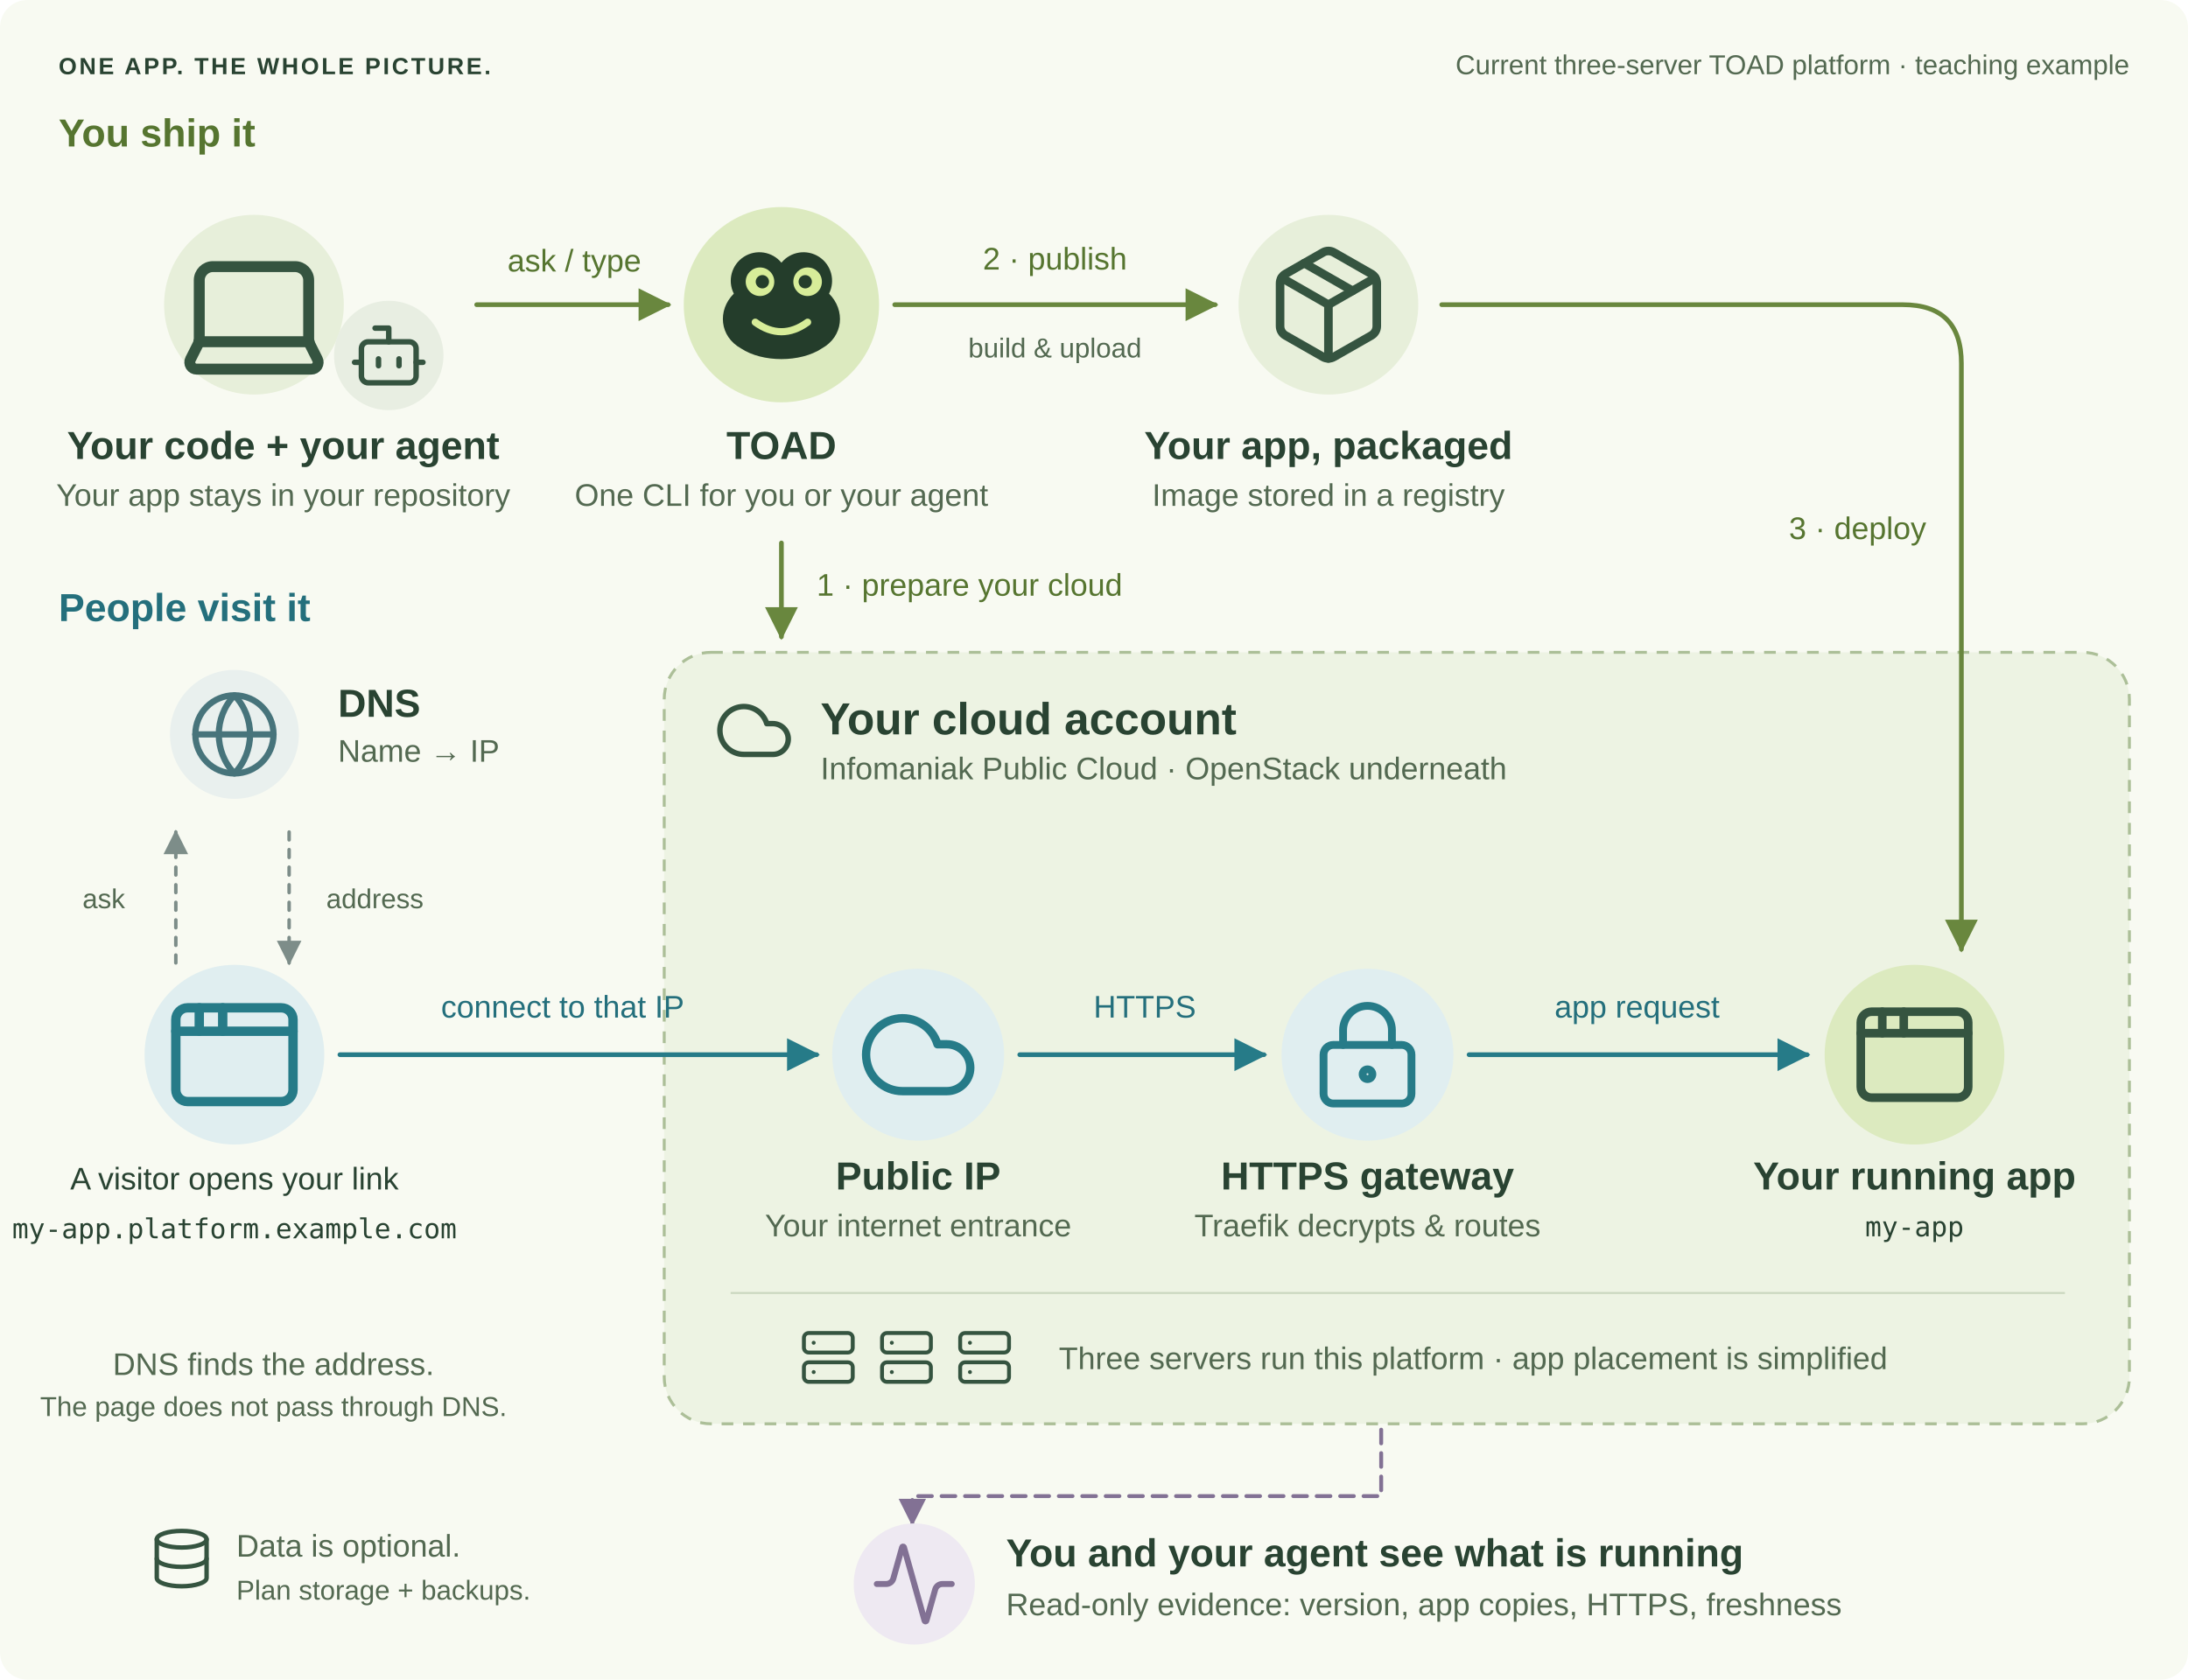
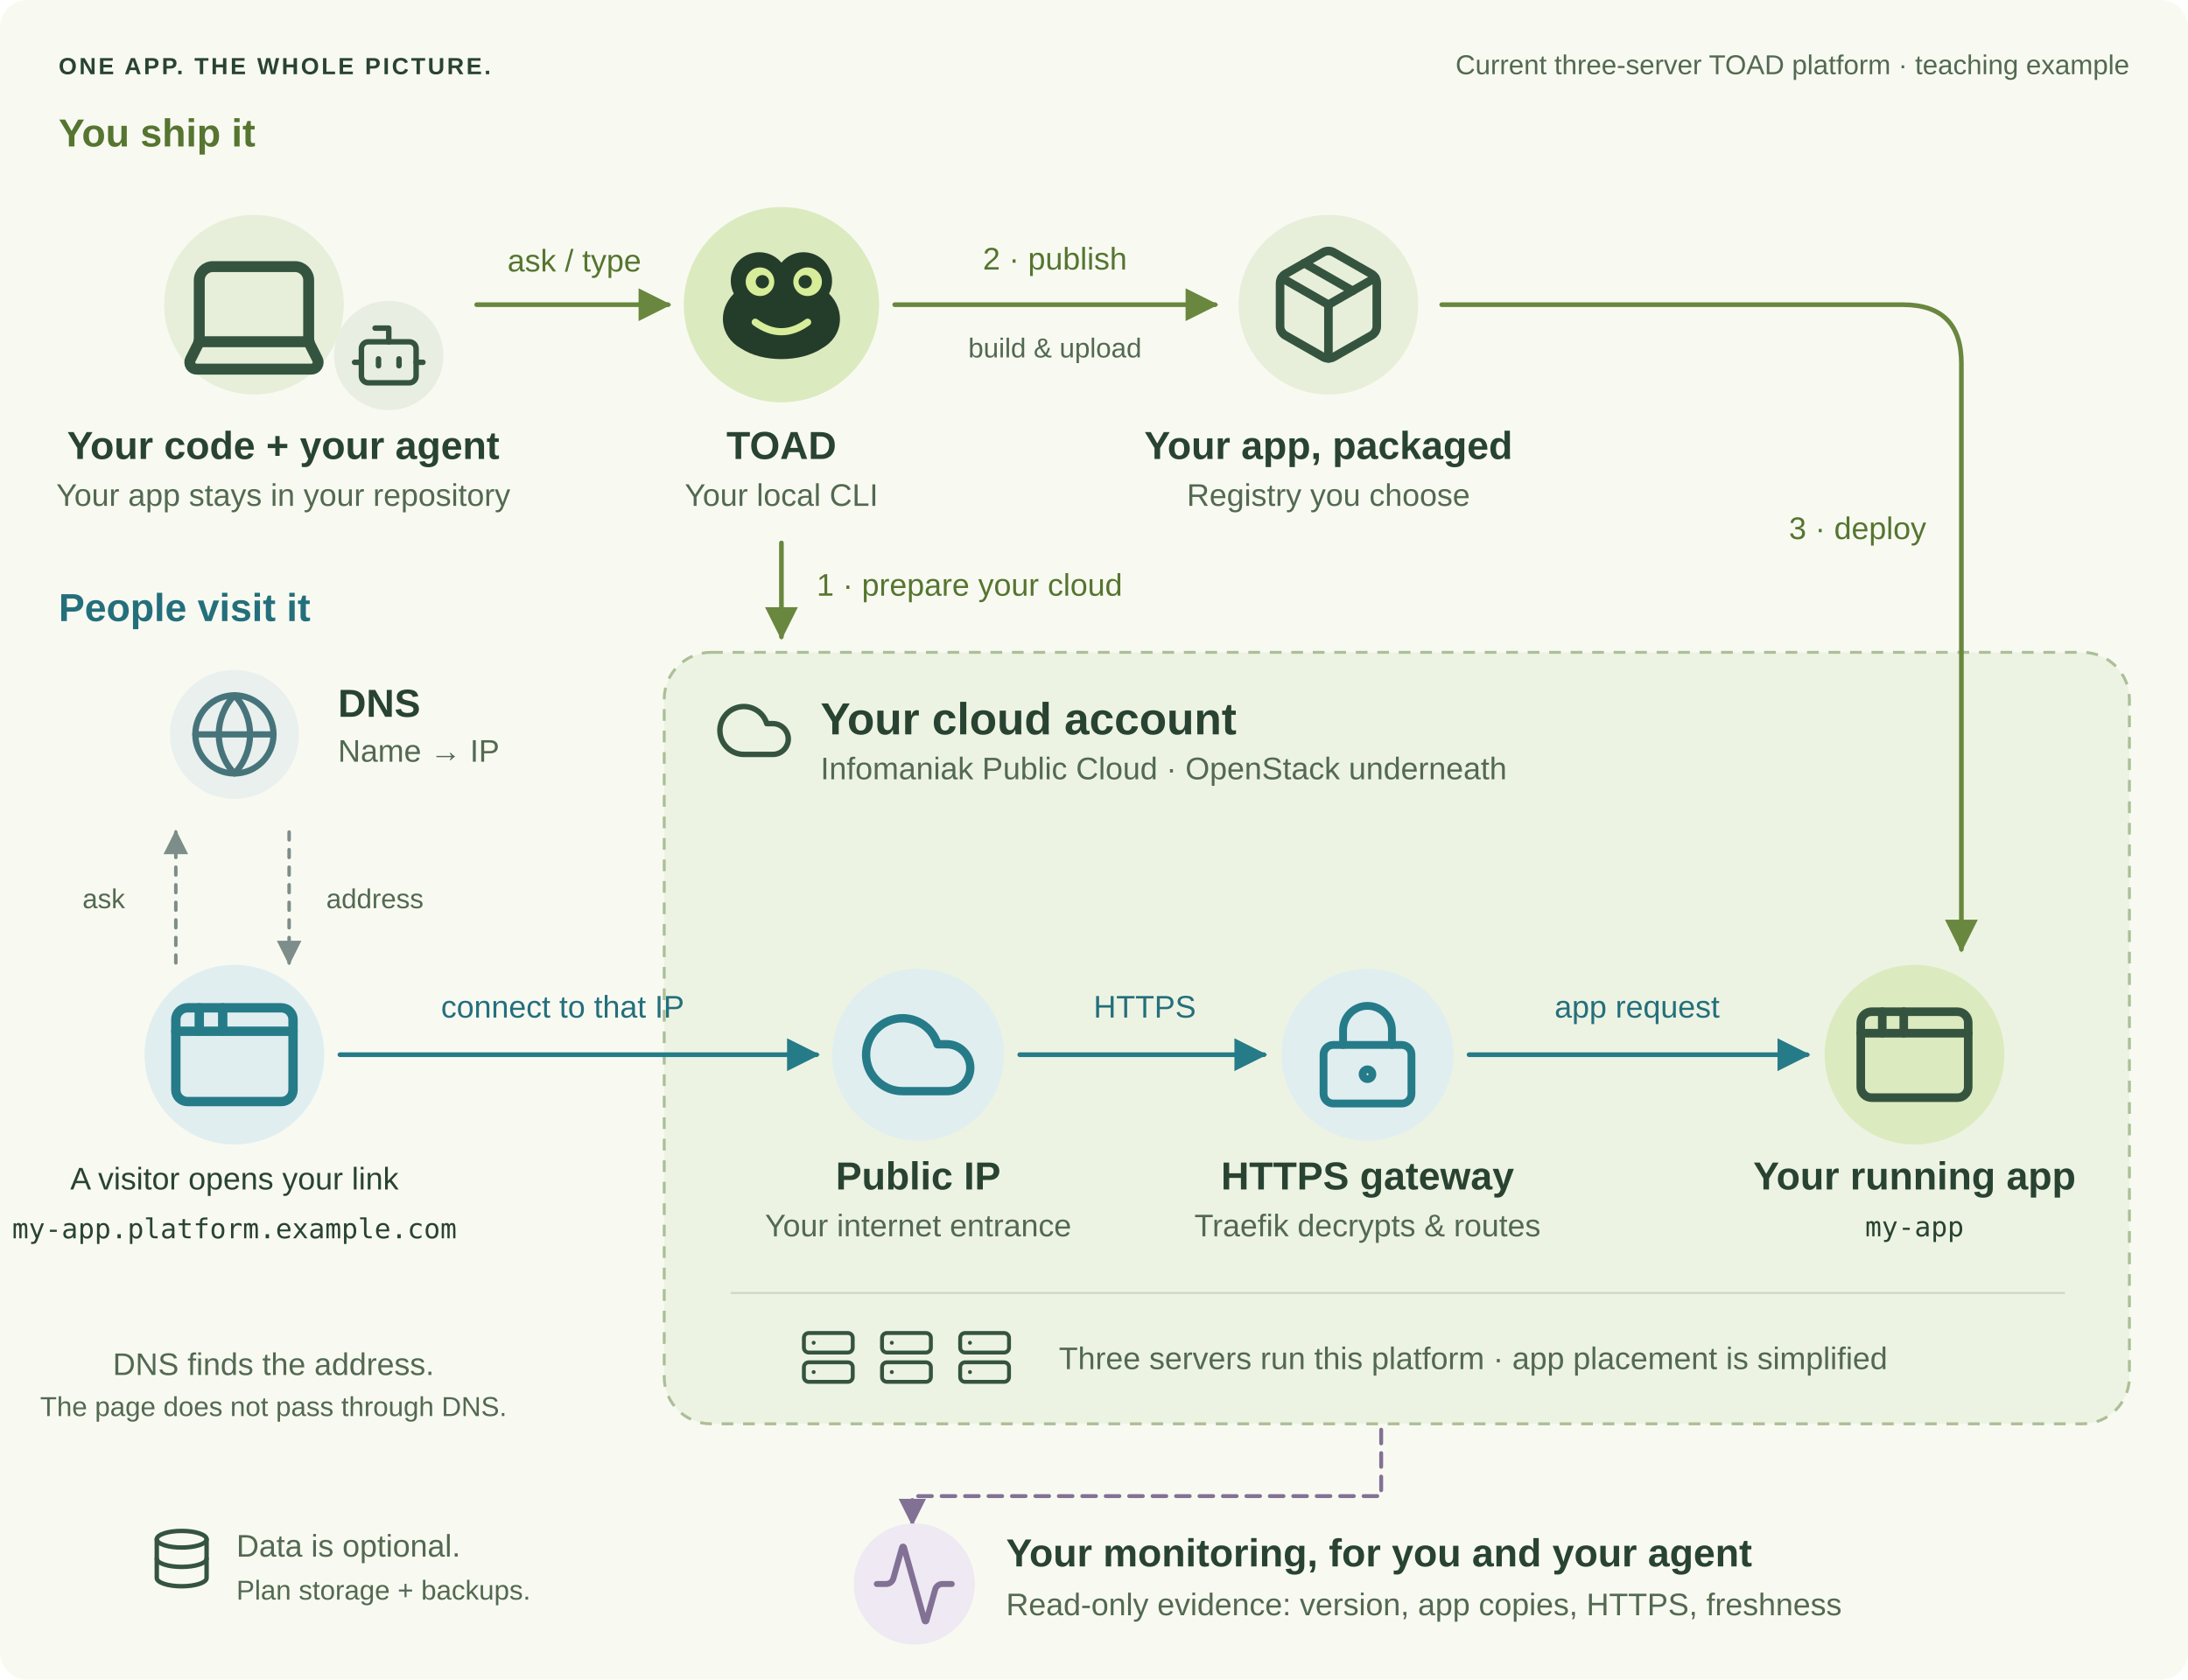
<svg xmlns="http://www.w3.org/2000/svg" width="1120" height="860" viewBox="0 0 1120 860" role="img" aria-labelledby="title desc">
  <defs>
    <symbol id="laptop" viewBox="0 0 24 24">
      <path d="M18 5a2 2 0 0 1 2 2v8.526a2 2 0 0 0 .212.897l1.068 2.127a1 1 0 0 1-.9 1.45H3.62a1 1 0 0 1-.9-1.45l1.068-2.127A2 2 0 0 0 4 15.526V7a2 2 0 0 1 2-2z" />
      <path d="M20.054 15.987H3.946" />
    </symbol>
    <symbol id="bot" viewBox="0 0 24 24">
      <path d="M12 8V4H8" />
      <rect width="16" height="12" x="4" y="8" rx="2" />
      <path d="M2 14h2" />
      <path d="M20 14h2" />
      <path d="M15 13v2" />
      <path d="M9 13v2" />
    </symbol>
    <symbol id="package" viewBox="0 0 24 24">
      <path d="M11 21.73a2 2 0 0 0 2 0l7-4A2 2 0 0 0 21 16V8a2 2 0 0 0-1-1.73l-7-4a2 2 0 0 0-2 0l-7 4A2 2 0 0 0 3 8v8a2 2 0 0 0 1 1.73z" />
      <path d="M12 22V12" />
      <polyline points="3.29 7 12 12 20.71 7" />
      <path d="m7.5 4.27 9 5.15" />
    </symbol>
    <symbol id="cloud" viewBox="0 0 24 24">
      <path d="M17.5 19H9a7 7 0 1 1 6.71-9h1.79a4.5 4.5 0 1 1 0 9Z" />
    </symbol>
    <symbol id="server" viewBox="0 0 24 24">
      <rect width="20" height="8" x="2" y="2" rx="2" ry="2" />
      <rect width="20" height="8" x="2" y="14" rx="2" ry="2" />
      <line x1="6" x2="6.01" y1="6" y2="6" />
      <line x1="6" x2="6.01" y1="18" y2="18" />
    </symbol>
    <symbol id="globe" viewBox="0 0 24 24">
      <circle cx="12" cy="12" r="10" />
      <path d="M12 2a14.5 14.5 0 0 0 0 20 14.5 14.5 0 0 0 0-20" />
      <path d="M2 12h20" />
    </symbol>
    <symbol id="lock-keyhole" viewBox="0 0 24 24">
      <circle cx="12" cy="16" r="1" />
      <rect x="3" y="10" width="18" height="12" rx="2" />
      <path d="M7 10V7a5 5 0 0 1 10 0v3" />
    </symbol>
    <symbol id="app-window" viewBox="0 0 24 24">
      <rect x="2" y="4" width="20" height="16" rx="2" />
      <path d="M10 4v4" />
      <path d="M2 8h20" />
      <path d="M6 4v4" />
    </symbol>
    <symbol id="activity" viewBox="0 0 24 24">
      <path d="M22 12h-2.48a2 2 0 0 0-1.93 1.46l-2.35 8.36a.25.25 0 0 1-.48 0L9.24 2.18a.25.25 0 0 0-.48 0l-2.35 8.36A2 2 0 0 1 4.49 12H2" />
    </symbol>
    <symbol id="database" viewBox="0 0 24 24">
      <ellipse cx="12" cy="5" rx="9" ry="3" />
      <path d="M3 5V19A9 3 0 0 0 21 19V5" />
      <path d="M3 12A9 3 0 0 0 21 12" />
    </symbol>
    <symbol id="toad" viewBox="0 0 64 64">
      <path fill="#243d2b" d="M12 29a12 12 0 0 1 20-13 12 12 0 0 1 20 13c7 7 6 18-3 23-9 6-25 6-34 0-9-5-10-16-3-23Z" />
      <circle cx="23" cy="24" r="6" fill="#d7ed99" />
      <circle cx="43" cy="24" r="6" fill="#d7ed99" />
      <circle cx="24" cy="24" r="2.8" fill="#243d2b" />
      <circle cx="42" cy="24" r="2.8" fill="#243d2b" />
      <path d="M21 41q11 8 22 0" fill="none" stroke="#d7ed99" stroke-width="3" stroke-linecap="round" />
    </symbol>
    <marker id="ship" viewBox="0 0 10 10" refX="9" refY="5" markerWidth="7" markerHeight="7" orient="auto-start-reverse">
      <path d="M0 0 10 5 0 10Z" fill="#69873e" />
    </marker>
    <marker id="visit" viewBox="0 0 10 10" refX="9" refY="5" markerWidth="7" markerHeight="7" orient="auto-start-reverse">
      <path d="M0 0 10 5 0 10Z" fill="#267b88" />
    </marker>
    <marker id="lookup" viewBox="0 0 10 10" refX="9" refY="5" markerWidth="7" markerHeight="7" orient="auto-start-reverse">
      <path d="M0 0 10 5 0 10Z" fill="#7d8d89" />
    </marker>
    <marker id="watch" viewBox="0 0 10 10" refX="9" refY="5" markerWidth="7" markerHeight="7" orient="auto-start-reverse">
      <path d="M0 0 10 5 0 10Z" fill="#827194" />
    </marker>
  </defs>
  <rect width="1120" height="860" rx="14" fill="#f8faf2" />
  <text x="30" y="38" class="label" text-anchor="start" font-family="Arial,Helvetica,sans-serif" font-size="12" font-weight="700" fill="#294332" letter-spacing="1.2">ONE APP. THE WHOLE PICTURE.</text>
  <text x="30" y="75" class="title green" text-anchor="start" font-family="Arial,Helvetica,sans-serif" font-size="20" font-weight="700" fill="#567530">You ship it</text>
  <text x="1090" y="38" class="tiny" text-anchor="end" font-family="Arial,Helvetica,sans-serif" font-size="14" font-weight="400" fill="#536951">Current three-server TOAD platform · teaching example</text>
  <circle cx="130" cy="156" r="46" fill="#e7efda" />
  <use href="#laptop" x="88" y="119" width="84" height="84" fill="none" stroke="#355440" stroke-width="1.6" stroke-linecap="round" stroke-linejoin="round" />
  <circle cx="199" cy="182" r="28" fill="#e8eee2" />
  <use href="#bot" x="178" y="161" width="42" height="42" fill="none" stroke="#355440" stroke-width="1.6" stroke-linecap="round" stroke-linejoin="round" />
  <text x="145" y="235" class="title" text-anchor="middle" font-family="Arial,Helvetica,sans-serif" font-size="20" font-weight="700" fill="#294332">Your code + your agent</text>
  <text x="145" y="259" class="small" text-anchor="middle" font-family="Arial,Helvetica,sans-serif" font-size="16" font-weight="400" fill="#536951">Your app stays in your repository</text>
  <path d="M244 156H342" class="arrow ship" fill="none" stroke="#69873e" stroke-width="2.4" stroke-linecap="round" stroke-linejoin="round" marker-end="url(#ship)" />
  <text x="294" y="139" class="small green" text-anchor="middle" font-family="Arial,Helvetica,sans-serif" font-size="16" font-weight="400" fill="#567530">ask / type</text>
  <circle cx="400" cy="156" r="50" fill="#dceabf" />
  <use href="#toad" x="361" y="115" width="78" height="78" />
  <text x="400" y="235" class="title" text-anchor="middle" font-family="Arial,Helvetica,sans-serif" font-size="20" font-weight="700" fill="#294332">TOAD</text>
-   <text x="400" y="259" class="small" text-anchor="middle" font-family="Arial,Helvetica,sans-serif" font-size="16" font-weight="400" fill="#536951">One CLI for you or your agent</text>
+   <text x="400" y="259" class="small" text-anchor="middle" font-family="Arial,Helvetica,sans-serif" font-size="16" font-weight="400" fill="#536951">Your local CLI</text>
  <path d="M458 156H622" class="arrow ship" fill="none" stroke="#69873e" stroke-width="2.4" stroke-linecap="round" stroke-linejoin="round" marker-end="url(#ship)" />
  <text x="540" y="138" class="body green" text-anchor="middle" font-family="Arial,Helvetica,sans-serif" font-size="16" font-weight="400" fill="#567530">2 · publish</text>
  <text x="540" y="183" class="tiny" text-anchor="middle" font-family="Arial,Helvetica,sans-serif" font-size="14" font-weight="400" fill="#536951">build &amp; upload</text>
  <circle cx="680" cy="156" r="46" fill="#e7efda" />
  <use href="#package" x="647" y="123" width="66" height="66" fill="none" stroke="#355440" stroke-width="1.6" stroke-linecap="round" stroke-linejoin="round" />
  <text x="680" y="235" class="title" text-anchor="middle" font-family="Arial,Helvetica,sans-serif" font-size="20" font-weight="700" fill="#294332">Your app, packaged</text>
-   <text x="680" y="259" class="small" text-anchor="middle" font-family="Arial,Helvetica,sans-serif" font-size="16" font-weight="400" fill="#536951">Image stored in a registry</text>
+   <text x="680" y="259" class="small" text-anchor="middle" font-family="Arial,Helvetica,sans-serif" font-size="16" font-weight="400" fill="#536951">Registry you choose</text>
  <path d="M400 278V326" class="arrow ship" fill="none" stroke="#69873e" stroke-width="2.4" stroke-linecap="round" stroke-linejoin="round" marker-end="url(#ship)" />
  <text x="418" y="305" class="body green" text-anchor="start" font-family="Arial,Helvetica,sans-serif" font-size="16" font-weight="400" fill="#567530">1 · prepare your cloud</text>
  <rect x="340" y="334" width="750" height="395" rx="24" class="cloud" fill="#edf3e3" stroke="#acbf98" stroke-width="1.5" stroke-dasharray="6 5" />
  <path d="M738 156H974Q1004 156 1004 186V486" class="arrow ship" fill="none" stroke="#69873e" stroke-width="2.4" stroke-linecap="round" stroke-linejoin="round" marker-end="url(#ship)" />
  <text x="986" y="276" class="body green" text-anchor="end" font-family="Arial,Helvetica,sans-serif" font-size="16" font-weight="400" fill="#567530">3 · deploy</text>
  <use href="#cloud" x="365" y="353" width="42" height="42" fill="none" stroke="#355440" stroke-width="1.6" stroke-linecap="round" stroke-linejoin="round" />
  <text x="420" y="376" class="heading" text-anchor="start" font-family="Arial,Helvetica,sans-serif" font-size="23" font-weight="700" fill="#294332">Your cloud account</text>
  <text x="420" y="399" class="small" text-anchor="start" font-family="Arial,Helvetica,sans-serif" font-size="16" font-weight="400" fill="#536951">Infomaniak Public Cloud · OpenStack underneath</text>
  <text x="30" y="318" class="title blue" text-anchor="start" font-family="Arial,Helvetica,sans-serif" font-size="20" font-weight="700" fill="#246f7c">People visit it</text>
  <circle cx="120" cy="376" r="33" fill="#e9f0ee" />
  <use href="#globe" x="96" y="352" width="48" height="48" fill="none" stroke="#47747b" stroke-width="1.6" stroke-linecap="round" stroke-linejoin="round" />
  <text x="173" y="367" class="title" text-anchor="start" font-family="Arial,Helvetica,sans-serif" font-size="20" font-weight="700" fill="#294332">DNS</text>
  <text x="173" y="390" class="small" text-anchor="start" font-family="Arial,Helvetica,sans-serif" font-size="16" font-weight="400" fill="#536951">Name → IP</text>
  <path d="M90 493V426" class="arrow lookup" fill="none" stroke="#7d8d89" stroke-width="1.8" stroke-linecap="round" stroke-linejoin="round" stroke-dasharray="4 5" marker-end="url(#lookup)" />
  <path d="M148 426V493" class="arrow lookup" fill="none" stroke="#7d8d89" stroke-width="1.8" stroke-linecap="round" stroke-linejoin="round" stroke-dasharray="4 5" marker-end="url(#lookup)" />
  <text x="64" y="465" class="tiny" text-anchor="end" font-family="Arial,Helvetica,sans-serif" font-size="14" font-weight="400" fill="#536951">ask</text>
  <text x="167" y="465" class="tiny" text-anchor="start" font-family="Arial,Helvetica,sans-serif" font-size="14" font-weight="400" fill="#536951">address</text>
  <circle cx="120" cy="540" r="46" fill="#e0eef0" />
  <use href="#app-window" x="84" y="504" width="72" height="72" fill="none" stroke="#267b88" stroke-width="1.6" stroke-linecap="round" stroke-linejoin="round" />
  <text x="120" y="609" class="body" text-anchor="middle" font-family="Arial,Helvetica,sans-serif" font-size="16" font-weight="400" fill="#294332">A visitor opens your link</text>
  <text x="120" y="634" class="code" text-anchor="middle" font-family="ui-monospace,monospace" font-size="14" font-weight="400" fill="#294332">my-app.platform.example.com</text>
  <path d="M174 540H418" class="arrow visit" fill="none" stroke="#267b88" stroke-width="2.4" stroke-linecap="round" stroke-linejoin="round" marker-end="url(#visit)" />
  <text x="288" y="521" class="small blue" text-anchor="middle" font-family="Arial,Helvetica,sans-serif" font-size="16" font-weight="400" fill="#246f7c">connect to that IP</text>
  <circle cx="470" cy="540" r="44" fill="#e0eef0" />
  <use href="#cloud" x="438" y="508" width="64" height="64" fill="none" stroke="#267b88" stroke-width="1.6" stroke-linecap="round" stroke-linejoin="round" />
  <text x="470" y="609" class="title" text-anchor="middle" font-family="Arial,Helvetica,sans-serif" font-size="20" font-weight="700" fill="#294332">Public IP</text>
  <text x="470" y="633" class="small" text-anchor="middle" font-family="Arial,Helvetica,sans-serif" font-size="16" font-weight="400" fill="#536951">Your internet entrance</text>
  <path d="M522 540H647" class="arrow visit" fill="none" stroke="#267b88" stroke-width="2.4" stroke-linecap="round" stroke-linejoin="round" marker-end="url(#visit)" />
  <text x="586" y="521" class="small blue" text-anchor="middle" font-family="Arial,Helvetica,sans-serif" font-size="16" font-weight="400" fill="#246f7c">HTTPS</text>
  <circle cx="700" cy="540" r="44" fill="#e0eef0" />
  <use href="#lock-keyhole" x="670" y="510" width="60" height="60" fill="none" stroke="#267b88" stroke-width="1.6" stroke-linecap="round" stroke-linejoin="round" />
  <text x="700" y="609" class="title" text-anchor="middle" font-family="Arial,Helvetica,sans-serif" font-size="20" font-weight="700" fill="#294332">HTTPS gateway</text>
  <text x="700" y="633" class="small" text-anchor="middle" font-family="Arial,Helvetica,sans-serif" font-size="16" font-weight="400" fill="#536951">Traefik decrypts &amp; routes</text>
  <path d="M752 540H925" class="arrow visit" fill="none" stroke="#267b88" stroke-width="2.4" stroke-linecap="round" stroke-linejoin="round" marker-end="url(#visit)" />
  <text x="838" y="521" class="small blue" text-anchor="middle" font-family="Arial,Helvetica,sans-serif" font-size="16" font-weight="400" fill="#246f7c">app request</text>
  <circle cx="980" cy="540" r="46" fill="#dceabf" />
  <use href="#app-window" x="947" y="507" width="66" height="66" fill="none" stroke="#355440" stroke-width="1.6" stroke-linecap="round" stroke-linejoin="round" />
  <text x="980" y="609" class="title" text-anchor="middle" font-family="Arial,Helvetica,sans-serif" font-size="20" font-weight="700" fill="#294332">Your running app</text>
  <text x="980" y="633" class="code" text-anchor="middle" font-family="ui-monospace,monospace" font-size="14" font-weight="400" fill="#294332">my-app</text>
  <path d="M374 662H1057" class="rule" stroke="#cbd7bf" stroke-width="1" />
  <use href="#server" x="409" y="680" width="30" height="30" fill="none" stroke="#355440" stroke-width="1.6" stroke-linecap="round" stroke-linejoin="round" />
  <use href="#server" x="449" y="680" width="30" height="30" fill="none" stroke="#355440" stroke-width="1.6" stroke-linecap="round" stroke-linejoin="round" />
  <use href="#server" x="489" y="680" width="30" height="30" fill="none" stroke="#355440" stroke-width="1.6" stroke-linecap="round" stroke-linejoin="round" />
  <text x="542" y="701" class="small" text-anchor="start" font-family="Arial,Helvetica,sans-serif" font-size="16" font-weight="400" fill="#536951">Three servers run this platform · app placement is simplified</text>
  <text x="140" y="704" class="small" text-anchor="middle" font-family="Arial,Helvetica,sans-serif" font-size="16" font-weight="400" fill="#536951">DNS finds the address.</text>
  <text x="140" y="725" class="tiny" text-anchor="middle" font-family="Arial,Helvetica,sans-serif" font-size="14" font-weight="400" fill="#536951">The page does not pass through DNS.</text>
  <path d="M707 732V766H467V780" class="arrow watch" fill="none" stroke="#827194" stroke-width="2" stroke-linecap="round" stroke-linejoin="round" stroke-dasharray="7 5" marker-end="url(#watch)" />
  <circle cx="468" cy="811" r="31" fill="#eee9f2" />
  <use href="#activity" x="445" y="788" width="46" height="46" fill="none" stroke="#827194" stroke-width="1.6" stroke-linecap="round" stroke-linejoin="round" />
-   <text x="515" y="802" class="title" text-anchor="start" font-family="Arial,Helvetica,sans-serif" font-size="20" font-weight="700" fill="#294332">You and your agent see what is running</text>
+   <text x="515" y="802" class="title" text-anchor="start" font-family="Arial,Helvetica,sans-serif" font-size="20" font-weight="700" fill="#294332">Your monitoring, for you and your agent</text>
  <text x="515" y="827" class="small" text-anchor="start" font-family="Arial,Helvetica,sans-serif" font-size="16" font-weight="400" fill="#536951">Read-only evidence: version, app copies, HTTPS, freshness</text>
  <use href="#database" x="76" y="781" width="34" height="34" fill="none" stroke="#355440" stroke-width="1.6" stroke-linecap="round" stroke-linejoin="round" />
  <text x="121" y="797" class="small" text-anchor="start" font-family="Arial,Helvetica,sans-serif" font-size="16" font-weight="400" fill="#536951">Data is optional.</text>
  <text x="121" y="819" class="tiny" text-anchor="start" font-family="Arial,Helvetica,sans-serif" font-size="14" font-weight="400" fill="#536951">Plan storage + backups.</text>
</svg>
